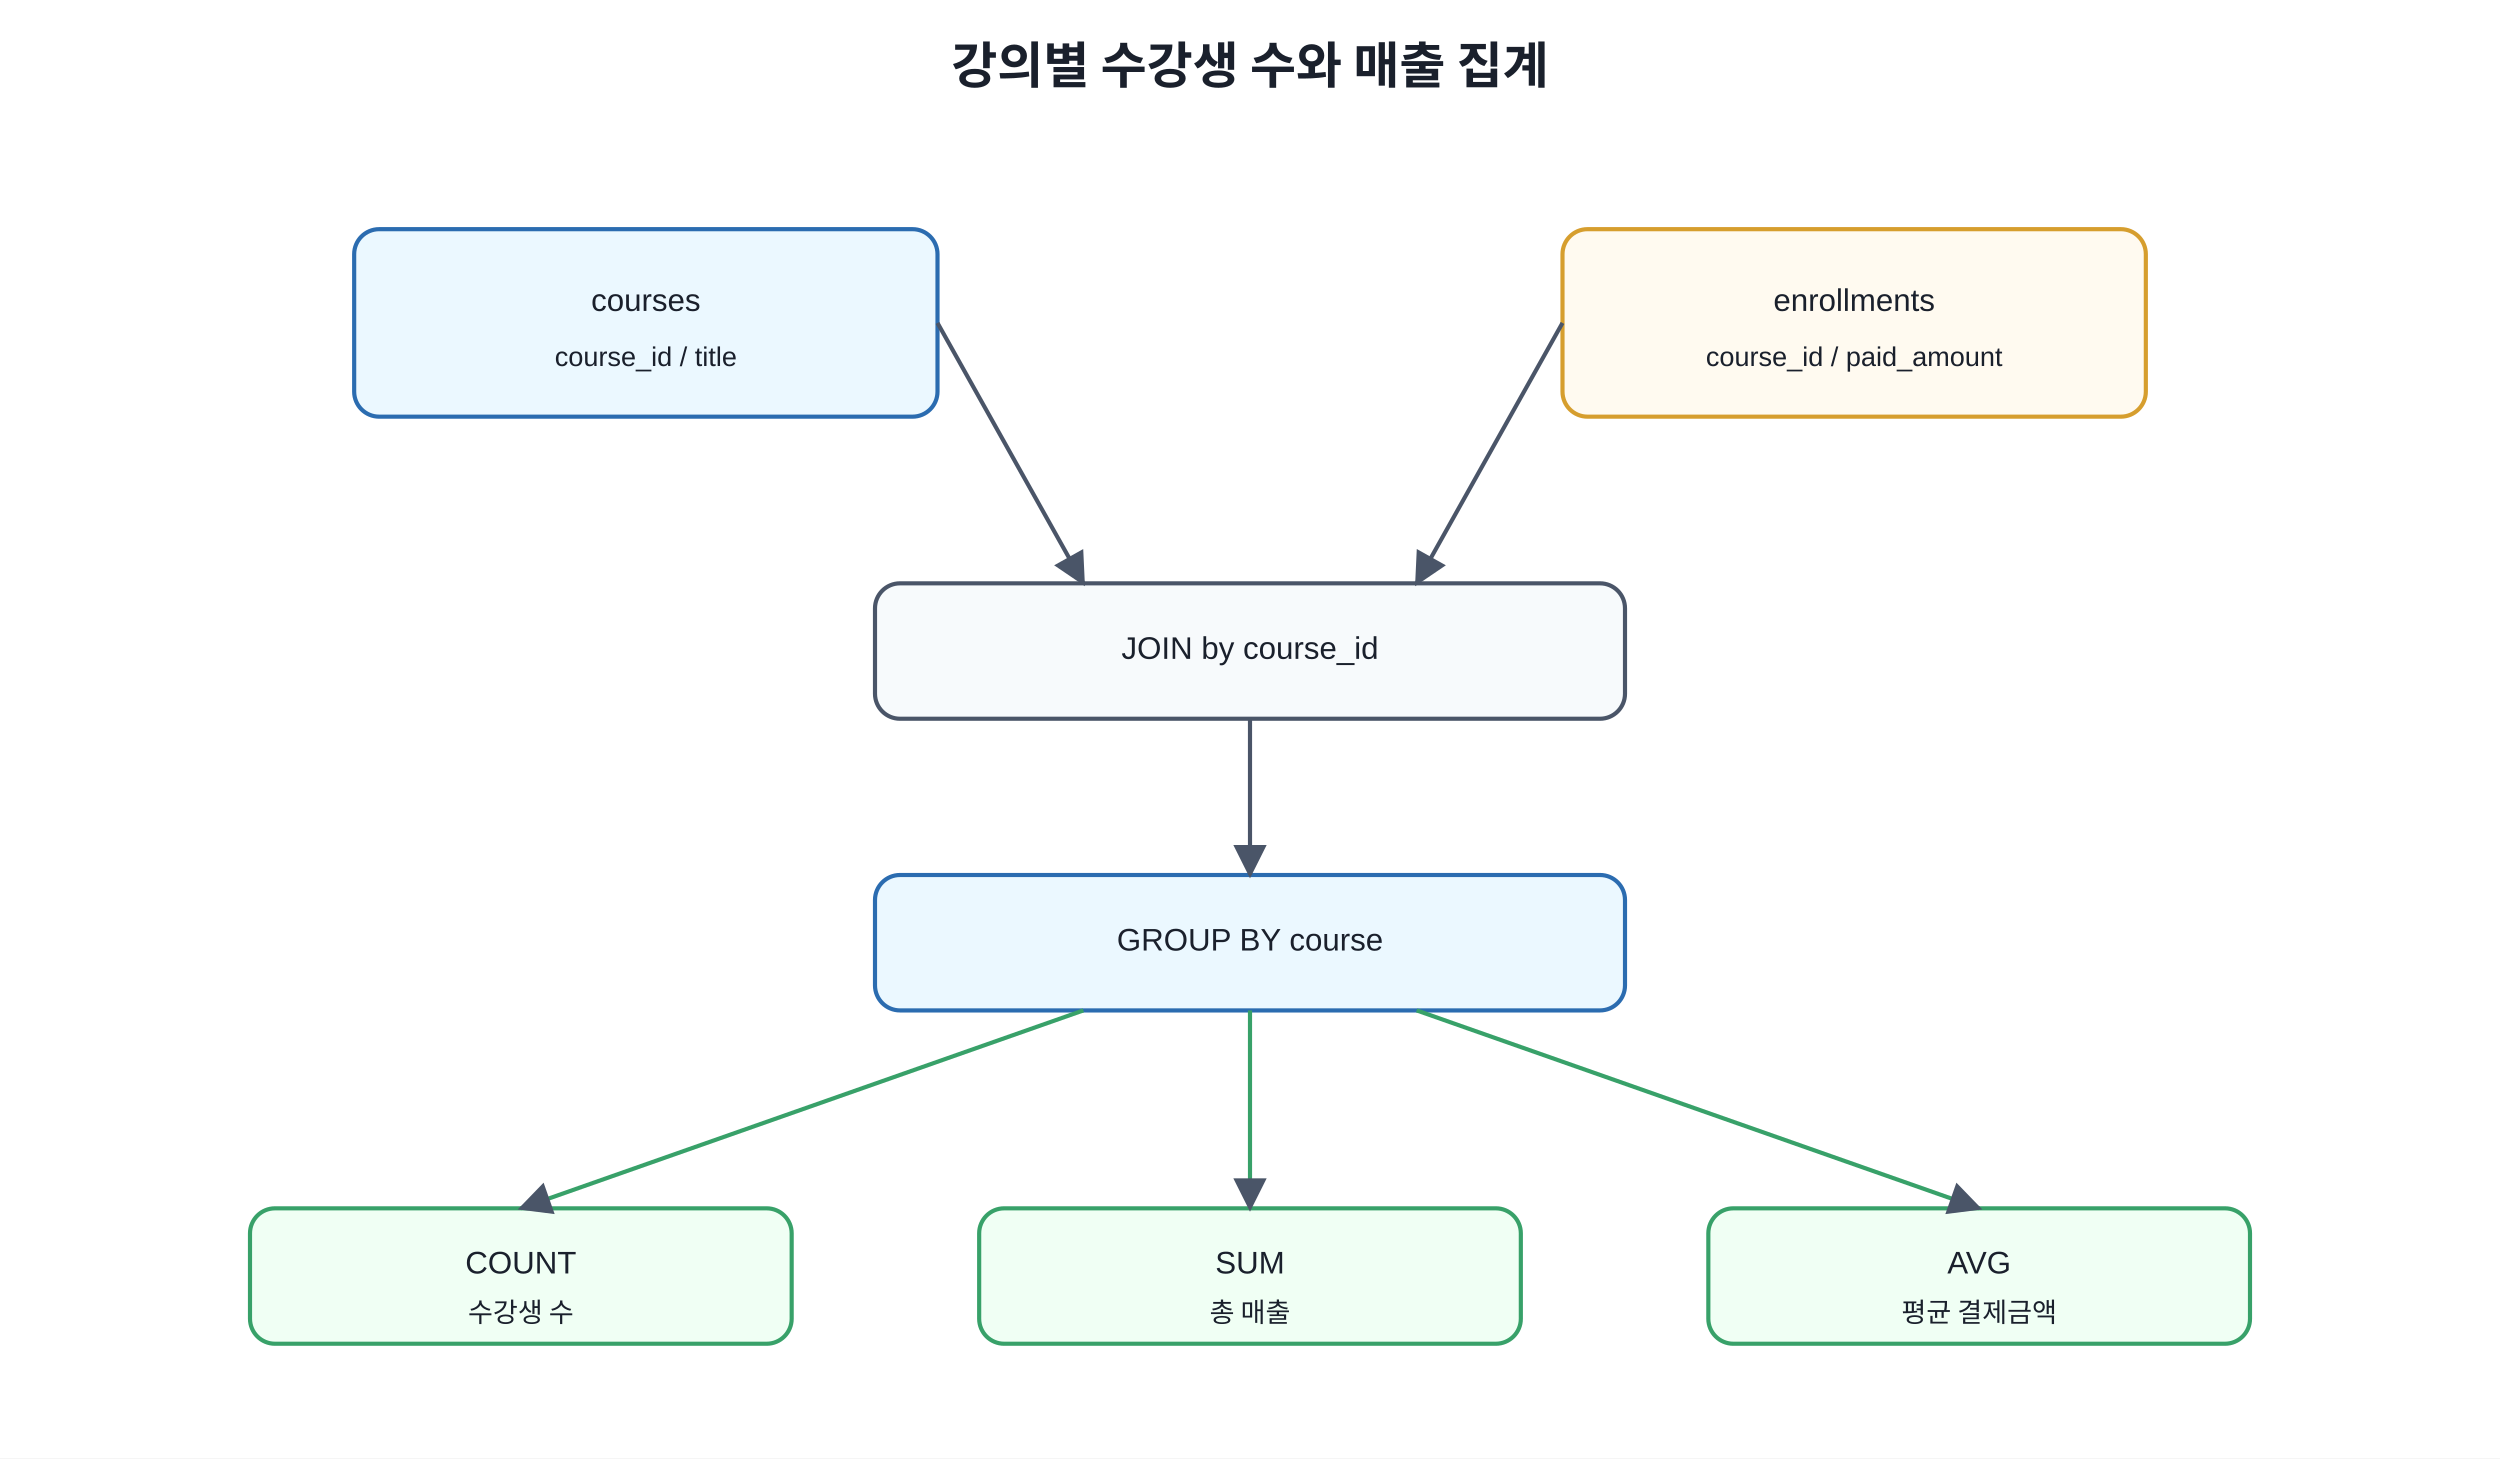
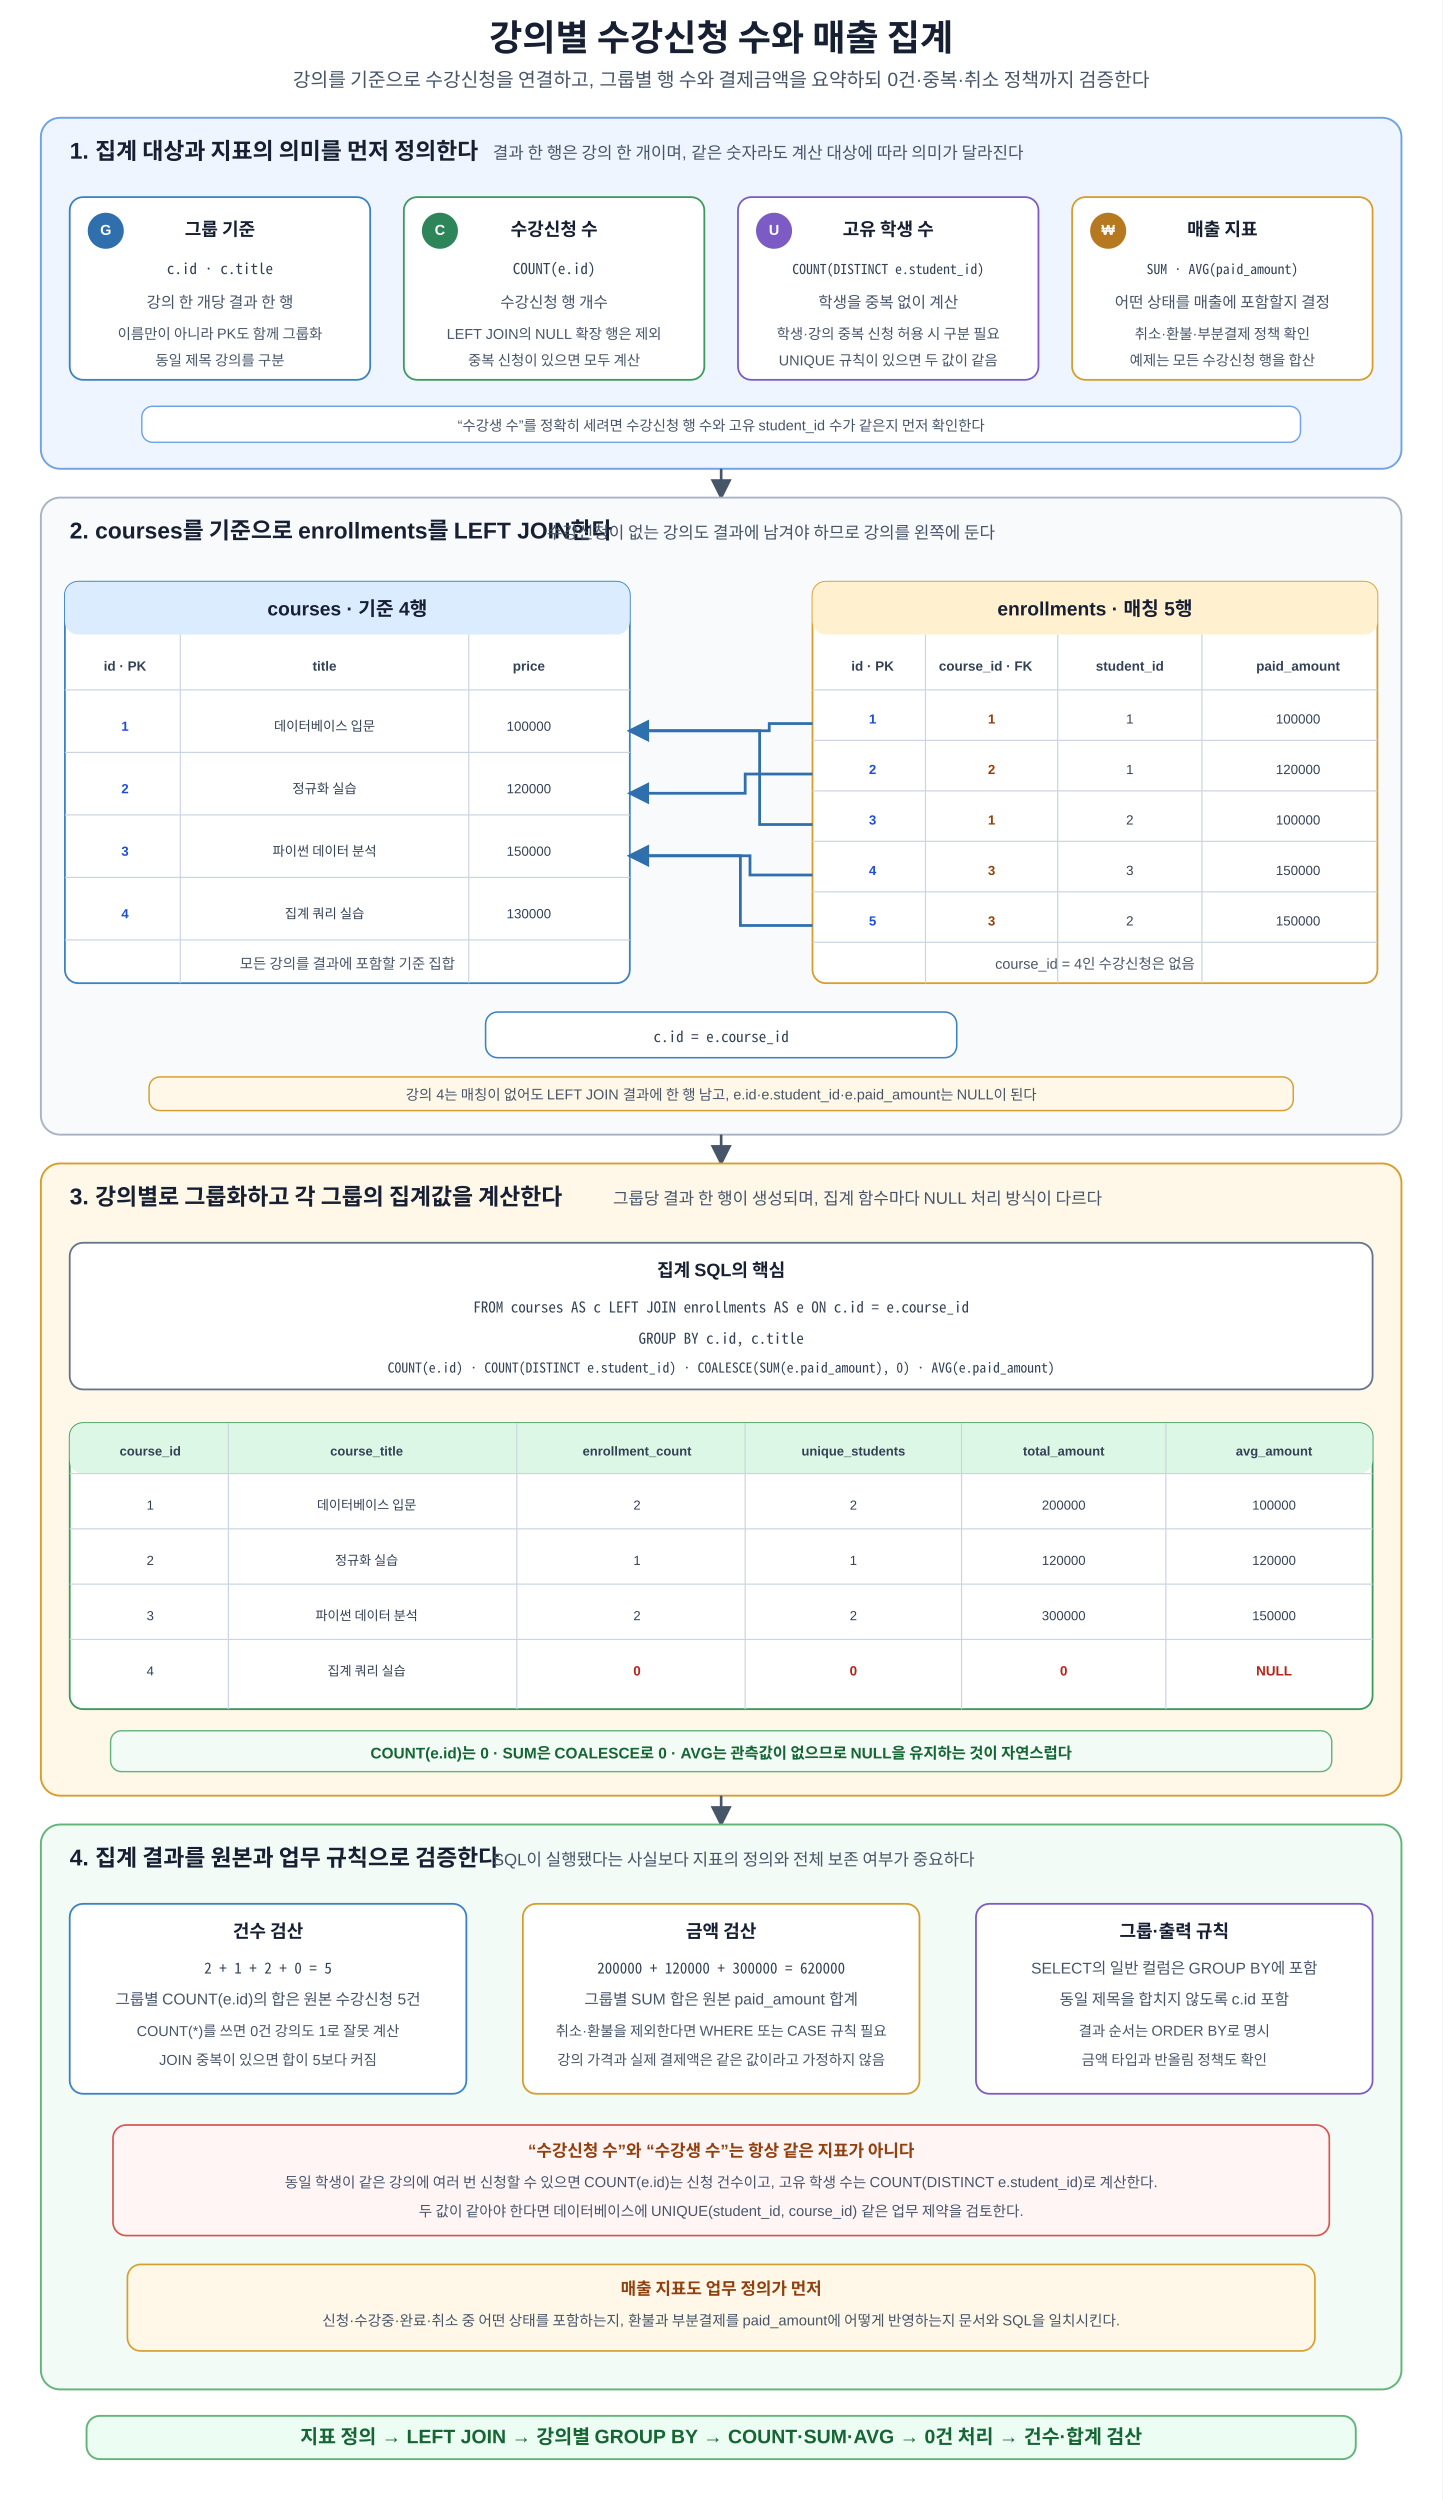
- <svg xmlns="http://www.w3.org/2000/svg" width="1200" height="700" viewBox="0 0 1200 700">
+ <svg xmlns="http://www.w3.org/2000/svg" width="1200" height="2080" viewBox="0 0 1200 2080" role="img" aria-labelledby="title desc" shape-rendering="geometricPrecision">
  <defs>
-     <marker id="a" viewBox="0 0 10 10" refX="9" refY="5" markerWidth="8" markerHeight="8" orient="auto">
-       <path d="M0 0L10 5L0 10z" fill="#4a5568" />
+     <marker id="arrow" viewBox="0 0 10 10" refX="8.7" refY="5" markerWidth="8" markerHeight="8" orient="auto">
+       <path d="M0 0 L10 5 L0 10 Z" fill="#475569" />
    </marker>
-     <style>text{font-family:Malgun Gothic,Apple SD Gothic Neo,Noto Sans KR,Arial,sans-serif;fill:#1a202c}.t{font-size:24px;font-weight:700}.b{fill:#f7fafc;stroke:#4a5568;stroke-width:2;rx:12}.m{fill:#ebf8ff;stroke:#2b6cb0}.g{fill:#f0fff4;stroke:#38a169}.y{fill:#fffaf0;stroke:#d69e2e}.l{font-size:15px;text-anchor:middle;dominant-baseline:middle}.s{font-size:13px;text-anchor:middle;dominant-baseline:middle}</style>
+     <marker id="arrow-blue" viewBox="0 0 10 10" refX="8.7" refY="5" markerWidth="8" markerHeight="8" orient="auto">
+       <path d="M0 0 L10 5 L0 10 Z" fill="#2f6fad" />
+     </marker>
+     <marker id="arrow-green" viewBox="0 0 10 10" refX="8.7" refY="5" markerWidth="8" markerHeight="8" orient="auto">
+       <path d="M0 0 L10 5 L0 10 Z" fill="#2f855a" />
+     </marker>
+     <style>
+       text{font-family:Malgun Gothic,NanumSquare,Apple SD Gothic Neo,Noto Sans KR,Arial,sans-serif;fill:#172033}
+       .title{font-size:30px;font-weight:700;text-anchor:middle}
+       .subtitle{font-size:16px;text-anchor:middle;fill:#475569}
+       .section-title{font-size:19px;font-weight:700}
+       .section-sub{font-size:14px;fill:#475569}
+       .card-title{font-size:15px;font-weight:700;text-anchor:middle}
+       .card-text{font-size:13px;text-anchor:middle;fill:#475569}
+       .card-text-small{font-size:12px;text-anchor:middle;fill:#475569}
+       .mono{font-family:Consolas,D2Coding,Noto Sans Mono CJK KR,Menlo,monospace;font-size:12.5px;text-anchor:middle;fill:#334155}
+       .mono-small{font-family:Consolas,D2Coding,Noto Sans Mono CJK KR,Menlo,monospace;font-size:11.4px;text-anchor:middle;fill:#334155}
+       .badge{font-size:12px;font-weight:700;text-anchor:middle;dominant-baseline:middle;fill:#ffffff}
+       .flow{stroke:#475569;stroke-width:2.2;fill:none;marker-end:url(#arrow)}
+       .ref{stroke:#2f6fad;stroke-width:2.3;fill:none;marker-end:url(#arrow-blue)}
+       .calc{stroke:#2f855a;stroke-width:2.3;fill:none;marker-end:url(#arrow-green)}
+       .table-title{font-size:16px;font-weight:700;text-anchor:middle}
+       .th{font-size:11.2px;font-weight:700;text-anchor:middle;fill:#334155}
+       .cell{font-size:11.1px;text-anchor:middle;fill:#334155}
+       .pk{font-size:11px;font-weight:700;text-anchor:middle;fill:#1d4ed8}
+       .fk{font-size:11px;font-weight:700;text-anchor:middle;fill:#92400e}
+       .zero{font-size:11.2px;font-weight:700;text-anchor:middle;fill:#b42318}
+       .line{stroke:#cbd5e1;stroke-width:1}
+       .result-head{font-size:10.8px;font-weight:700;text-anchor:middle;fill:#334155}
+       .result-cell{font-size:10.9px;text-anchor:middle;fill:#334155}
+       .note-title{font-size:14px;font-weight:700;text-anchor:middle;fill:#92400e}
+       .note-text{font-size:12.2px;text-anchor:middle;fill:#475569}
+       .principle{font-size:16.2px;font-weight:700;text-anchor:middle;fill:#166534}
+       .ok{font-size:12.8px;font-weight:700;text-anchor:middle;fill:#166534}
+       .warn{font-size:12.5px;font-weight:700;text-anchor:middle;fill:#b42318}
+     </style>
  </defs>
-   <rect width="100%" height="100%" fill="white" />
-   <text x="600" y="40" text-anchor="middle" class="t">강의별 수강생 수와 매출 집계</text>
-   <rect x="170" y="110" width="280" height="90" class="b m" />
-   <text x="310" y="145" class="l">courses</text>
-   <text x="310" y="172" class="s">course_id / title</text>
-   <rect x="750" y="110" width="280" height="90" class="b y" />
-   <text x="890" y="145" class="l">enrollments</text>
-   <text x="890" y="172" class="s">course_id / paid_amount</text>
-   <rect x="420" y="280" width="360" height="65" class="b" />
-   <text x="600" y="312" class="l">JOIN by course_id</text>
-   <rect x="420" y="420" width="360" height="65" class="b m" />
-   <text x="600" y="452" class="l">GROUP BY course</text>
-   <rect x="120" y="580" width="260" height="65" class="b g" />
-   <text x="250" y="607" class="l">COUNT</text>
-   <text x="250" y="630" class="s">수강생 수</text>
-   <rect x="470" y="580" width="260" height="65" class="b g" />
-   <text x="600" y="607" class="l">SUM</text>
-   <text x="600" y="630" class="s">총 매출</text>
-   <rect x="820" y="580" width="260" height="65" class="b g" />
-   <text x="950" y="607" class="l">AVG</text>
-   <text x="950" y="630" class="s">평균 결제금액</text>
-   <line x1="450" y1="155" x2="520" y2="280" stroke="#4a5568" stroke-width="2" marker-end="url(#a)" />
-   <line x1="750" y1="155" x2="680" y2="280" stroke="#4a5568" stroke-width="2" marker-end="url(#a)" />
-   <line x1="600" y1="345" x2="600" y2="420" stroke="#4a5568" stroke-width="2" marker-end="url(#a)" />
-   <line x1="520" y1="485" x2="250" y2="580" stroke="#38a169" stroke-width="2" marker-end="url(#a)" />
-   <line x1="600" y1="485" x2="600" y2="580" stroke="#38a169" stroke-width="2" marker-end="url(#a)" />
-   <line x1="680" y1="485" x2="950" y2="580" stroke="#38a169" stroke-width="2" marker-end="url(#a)" />
+   <rect width="1200" height="2080" fill="#ffffff" />
+   <text x="600" y="42" class="title">강의별 수강신청 수와 매출 집계</text>
+   <text x="600" y="72" class="subtitle">강의를 기준으로 수강신청을 연결하고, 그룹별 행 수와 결제금액을 요약하되 0건·중복·취소 정책까지 검증한다</text>
+   <rect x="34" y="98" width="1132" height="292" rx="16" fill="#eef5ff" stroke="#6fa2e8" stroke-width="1.6" />
+   <text x="58" y="132" class="section-title">1. 집계 대상과 지표의 의미를 먼저 정의한다</text>
+   <text x="410" y="132" class="section-sub">결과 한 행은 강의 한 개이며, 같은 숫자라도 계산 대상에 따라 의미가 달라진다</text>
+   <rect x="58" y="164" width="250" height="152" rx="11" fill="#ffffff" stroke="#3b82c4" stroke-width="1.5" />
+   <circle cx="88" cy="192" r="15" fill="#2f6fad" />
+   <text x="88" y="192" class="badge">G</text>
+   <text x="183" y="196" class="card-title">그룹 기준</text>
+   <text x="183" y="228" class="mono">c.id · c.title</text>
+   <text x="183" y="256" class="card-text">강의 한 개당 결과 한 행</text>
+   <text x="183" y="282" class="card-text-small">이름만이 아니라 PK도 함께 그룹화</text>
+   <text x="183" y="304" class="card-text-small">동일 제목 강의를 구분</text>
+   <rect x="336" y="164" width="250" height="152" rx="11" fill="#ffffff" stroke="#3c9a5f" stroke-width="1.5" />
+   <circle cx="366" cy="192" r="15" fill="#2f855a" />
+   <text x="366" y="192" class="badge">C</text>
+   <text x="461" y="196" class="card-title">수강신청 수</text>
+   <text x="461" y="228" class="mono">COUNT(e.id)</text>
+   <text x="461" y="256" class="card-text">수강신청 행 개수</text>
+   <text x="461" y="282" class="card-text-small">LEFT JOIN의 NULL 확장 행은 제외</text>
+   <text x="461" y="304" class="card-text-small">중복 신청이 있으면 모두 계산</text>
+   <rect x="614" y="164" width="250" height="152" rx="11" fill="#ffffff" stroke="#7c5cc4" stroke-width="1.5" />
+   <circle cx="644" cy="192" r="15" fill="#7c5cc4" />
+   <text x="644" y="192" class="badge">U</text>
+   <text x="739" y="196" class="card-title">고유 학생 수</text>
+   <text x="739" y="228" class="mono-small">COUNT(DISTINCT e.student_id)</text>
+   <text x="739" y="256" class="card-text">학생을 중복 없이 계산</text>
+   <text x="739" y="282" class="card-text-small">학생·강의 중복 신청 허용 시 구분 필요</text>
+   <text x="739" y="304" class="card-text-small">UNIQUE 규칙이 있으면 두 값이 같음</text>
+   <rect x="892" y="164" width="250" height="152" rx="11" fill="#ffffff" stroke="#d69e2e" stroke-width="1.5" />
+   <circle cx="922" cy="192" r="15" fill="#b7791f" />
+   <text x="922" y="192" class="badge">₩</text>
+   <text x="1017" y="196" class="card-title">매출 지표</text>
+   <text x="1017" y="228" class="mono-small">SUM · AVG(paid_amount)</text>
+   <text x="1017" y="256" class="card-text">어떤 상태를 매출에 포함할지 결정</text>
+   <text x="1017" y="282" class="card-text-small">취소·환불·부분결제 정책 확인</text>
+   <text x="1017" y="304" class="card-text-small">예제는 모든 수강신청 행을 합산</text>
+   <rect x="118" y="338" width="964" height="30" rx="9" fill="#ffffff" stroke="#6fa2e8" stroke-width="1.2" />
+   <text x="600" y="358" class="card-text-small">“수강생 수”를 정확히 세려면 수강신청 행 수와 고유 student_id 수가 같은지 먼저 확인한다</text>
+   <path d="M600 390V414" class="flow" />
+   <rect x="34" y="414" width="1132" height="530" rx="16" fill="#f8fafc" stroke="#a8b3c4" stroke-width="1.6" />
+   <text x="58" y="448" class="section-title">2. courses를 기준으로 enrollments를 LEFT JOIN한다</text>
+   <text x="455" y="448" class="section-sub">수강신청이 없는 강의도 결과에 남겨야 하므로 강의를 왼쪽에 둔다</text>
+   <rect x="54" y="484" width="470" height="334" rx="11" fill="#ffffff" stroke="#3b82c4" stroke-width="1.5" />
+   <rect x="54" y="484" width="470" height="44" rx="11" fill="#dcecff" />
+   <text x="289" y="512" class="table-title">courses · 기준 4행</text>
+   <text x="104" y="558" class="th">id · PK</text>
+   <text x="270" y="558" class="th">title</text>
+   <text x="440" y="558" class="th">price</text>
+   <line x1="54" y1="574" x2="524" y2="574" class="line" />
+   <line x1="54" y1="626" x2="524" y2="626" class="line" />
+   <line x1="54" y1="678" x2="524" y2="678" class="line" />
+   <line x1="54" y1="730" x2="524" y2="730" class="line" />
+   <line x1="54" y1="782" x2="524" y2="782" class="line" />
+   <line x1="150" y1="528" x2="150" y2="818" class="line" />
+   <line x1="390" y1="528" x2="390" y2="818" class="line" />
+   <text x="104" y="608" class="pk">1</text>
+   <text x="270" y="608" class="cell">데이터베이스 입문</text>
+   <text x="440" y="608" class="cell">100000</text>
+   <text x="104" y="660" class="pk">2</text>
+   <text x="270" y="660" class="cell">정규화 실습</text>
+   <text x="440" y="660" class="cell">120000</text>
+   <text x="104" y="712" class="pk">3</text>
+   <text x="270" y="712" class="cell">파이썬 데이터 분석</text>
+   <text x="440" y="712" class="cell">150000</text>
+   <text x="104" y="764" class="pk">4</text>
+   <text x="270" y="764" class="cell">집계 쿼리 실습</text>
+   <text x="440" y="764" class="cell">130000</text>
+   <text x="289" y="806" class="card-text-small">모든 강의를 결과에 포함할 기준 집합</text>
+   <rect x="676" y="484" width="470" height="334" rx="11" fill="#ffffff" stroke="#d69e2e" stroke-width="1.5" />
+   <rect x="676" y="484" width="470" height="44" rx="11" fill="#fff1cf" />
+   <text x="911" y="512" class="table-title">enrollments · 매칭 5행</text>
+   <text x="726" y="558" class="th">id · PK</text>
+   <text x="820" y="558" class="th">course_id · FK</text>
+   <text x="940" y="558" class="th">student_id</text>
+   <text x="1080" y="558" class="th">paid_amount</text>
+   <line x1="676" y1="574" x2="1146" y2="574" class="line" />
+   <line x1="676" y1="616" x2="1146" y2="616" class="line" />
+   <line x1="676" y1="658" x2="1146" y2="658" class="line" />
+   <line x1="676" y1="700" x2="1146" y2="700" class="line" />
+   <line x1="676" y1="742" x2="1146" y2="742" class="line" />
+   <line x1="676" y1="784" x2="1146" y2="784" class="line" />
+   <line x1="770" y1="528" x2="770" y2="818" class="line" />
+   <line x1="880" y1="528" x2="880" y2="818" class="line" />
+   <line x1="1000" y1="528" x2="1000" y2="818" class="line" />
+   <text x="726" y="602" class="pk">1</text>
+   <text x="825" y="602" class="fk">1</text>
+   <text x="940" y="602" class="cell">1</text>
+   <text x="1080" y="602" class="cell">100000</text>
+   <text x="726" y="644" class="pk">2</text>
+   <text x="825" y="644" class="fk">2</text>
+   <text x="940" y="644" class="cell">1</text>
+   <text x="1080" y="644" class="cell">120000</text>
+   <text x="726" y="686" class="pk">3</text>
+   <text x="825" y="686" class="fk">1</text>
+   <text x="940" y="686" class="cell">2</text>
+   <text x="1080" y="686" class="cell">100000</text>
+   <text x="726" y="728" class="pk">4</text>
+   <text x="825" y="728" class="fk">3</text>
+   <text x="940" y="728" class="cell">3</text>
+   <text x="1080" y="728" class="cell">150000</text>
+   <text x="726" y="770" class="pk">5</text>
+   <text x="825" y="770" class="fk">3</text>
+   <text x="940" y="770" class="cell">2</text>
+   <text x="1080" y="770" class="cell">150000</text>
+   <text x="911" y="806" class="card-text-small">course_id = 4인 수강신청은 없음</text>
+   <path d="M676 644H620V660H524" class="ref" />
+   <path d="M676 602H640V608H524" class="ref" />
+   <path d="M676 686H632V608H524" class="ref" />
+   <path d="M676 728H624V712H524" class="ref" />
+   <path d="M676 770H616V712H524" class="ref" />
+   <rect x="404" y="842" width="392" height="38" rx="10" fill="#ffffff" stroke="#3b82c4" stroke-width="1.3" />
+   <text x="600" y="867" class="mono">c.id = e.course_id</text>
+   <rect x="124" y="896" width="952" height="28" rx="9" fill="#fff8e8" stroke="#d69e2e" stroke-width="1.2" />
+   <text x="600" y="915" class="card-text-small">강의 4는 매칭이 없어도 LEFT JOIN 결과에 한 행 남고, e.id·e.student_id·e.paid_amount는 NULL이 된다</text>
+   <path d="M600 944V968" class="flow" />
+   <rect x="34" y="968" width="1132" height="526" rx="16" fill="#fff8e8" stroke="#d69e2e" stroke-width="1.6" />
+   <text x="58" y="1002" class="section-title">3. 강의별로 그룹화하고 각 그룹의 집계값을 계산한다</text>
+   <text x="510" y="1002" class="section-sub">그룹당 결과 한 행이 생성되며, 집계 함수마다 NULL 처리 방식이 다르다</text>
+   <rect x="58" y="1034" width="1084" height="122" rx="11" fill="#ffffff" stroke="#64748b" stroke-width="1.5" />
+   <text x="600" y="1062" class="card-title">집계 SQL의 핵심</text>
+   <text x="600" y="1092" class="mono">FROM courses AS c LEFT JOIN enrollments AS e ON c.id = e.course_id</text>
+   <text x="600" y="1118" class="mono">GROUP BY c.id, c.title</text>
+   <text x="600" y="1142" class="mono-small">COUNT(e.id) · COUNT(DISTINCT e.student_id) · COALESCE(SUM(e.paid_amount), 0) · AVG(e.paid_amount)</text>
+   <rect x="58" y="1184" width="1084" height="238" rx="11" fill="#ffffff" stroke="#3c9a5f" stroke-width="1.5" />
+   <rect x="58" y="1184" width="1084" height="42" rx="11" fill="#dcf7e5" />
+   <text x="125" y="1211" class="result-head">course_id</text>
+   <text x="305" y="1211" class="result-head">course_title</text>
+   <text x="530" y="1211" class="result-head">enrollment_count</text>
+   <text x="710" y="1211" class="result-head">unique_students</text>
+   <text x="885" y="1211" class="result-head">total_amount</text>
+   <text x="1060" y="1211" class="result-head">avg_amount</text>
+   <line x1="58" y1="1226" x2="1142" y2="1226" class="line" />
+   <line x1="58" y1="1272" x2="1142" y2="1272" class="line" />
+   <line x1="58" y1="1318" x2="1142" y2="1318" class="line" />
+   <line x1="58" y1="1364" x2="1142" y2="1364" class="line" />
+   <line x1="190" y1="1184" x2="190" y2="1422" class="line" />
+   <line x1="430" y1="1184" x2="430" y2="1422" class="line" />
+   <line x1="620" y1="1184" x2="620" y2="1422" class="line" />
+   <line x1="800" y1="1184" x2="800" y2="1422" class="line" />
+   <line x1="970" y1="1184" x2="970" y2="1422" class="line" />
+   <text x="125" y="1256" class="result-cell">1</text>
+   <text x="305" y="1256" class="result-cell">데이터베이스 입문</text>
+   <text x="530" y="1256" class="result-cell">2</text>
+   <text x="710" y="1256" class="result-cell">2</text>
+   <text x="885" y="1256" class="result-cell">200000</text>
+   <text x="1060" y="1256" class="result-cell">100000</text>
+   <text x="125" y="1302" class="result-cell">2</text>
+   <text x="305" y="1302" class="result-cell">정규화 실습</text>
+   <text x="530" y="1302" class="result-cell">1</text>
+   <text x="710" y="1302" class="result-cell">1</text>
+   <text x="885" y="1302" class="result-cell">120000</text>
+   <text x="1060" y="1302" class="result-cell">120000</text>
+   <text x="125" y="1348" class="result-cell">3</text>
+   <text x="305" y="1348" class="result-cell">파이썬 데이터 분석</text>
+   <text x="530" y="1348" class="result-cell">2</text>
+   <text x="710" y="1348" class="result-cell">2</text>
+   <text x="885" y="1348" class="result-cell">300000</text>
+   <text x="1060" y="1348" class="result-cell">150000</text>
+   <text x="125" y="1394" class="result-cell">4</text>
+   <text x="305" y="1394" class="result-cell">집계 쿼리 실습</text>
+   <text x="530" y="1394" class="zero">0</text>
+   <text x="710" y="1394" class="zero">0</text>
+   <text x="885" y="1394" class="zero">0</text>
+   <text x="1060" y="1394" class="zero">NULL</text>
+   <rect x="92" y="1440" width="1016" height="34" rx="9" fill="#f2fbf5" stroke="#62b47a" stroke-width="1.2" />
+   <text x="600" y="1463" class="ok">COUNT(e.id)는 0 · SUM은 COALESCE로 0 · AVG는 관측값이 없으므로 NULL을 유지하는 것이 자연스럽다</text>
+   <path d="M600 1494V1518" class="flow" />
+   <rect x="34" y="1518" width="1132" height="470" rx="16" fill="#f2fbf5" stroke="#62b47a" stroke-width="1.6" />
+   <text x="58" y="1552" class="section-title">4. 집계 결과를 원본과 업무 규칙으로 검증한다</text>
+   <text x="410" y="1552" class="section-sub">SQL이 실행됐다는 사실보다 지표의 정의와 전체 보존 여부가 중요하다</text>
+   <rect x="58" y="1584" width="330" height="158" rx="11" fill="#ffffff" stroke="#3b82c4" stroke-width="1.5" />
+   <text x="223" y="1612" class="card-title">건수 검산</text>
+   <text x="223" y="1642" class="mono">2 + 1 + 2 + 0 = 5</text>
+   <text x="223" y="1668" class="card-text">그룹별 COUNT(e.id)의 합은 원본 수강신청 5건</text>
+   <text x="223" y="1694" class="card-text-small">COUNT(*)를 쓰면 0건 강의도 1로 잘못 계산</text>
+   <text x="223" y="1718" class="card-text-small">JOIN 중복이 있으면 합이 5보다 커짐</text>
+   <rect x="435" y="1584" width="330" height="158" rx="11" fill="#ffffff" stroke="#d69e2e" stroke-width="1.5" />
+   <text x="600" y="1612" class="card-title">금액 검산</text>
+   <text x="600" y="1642" class="mono">200000 + 120000 + 300000 = 620000</text>
+   <text x="600" y="1668" class="card-text">그룹별 SUM 합은 원본 paid_amount 합계</text>
+   <text x="600" y="1694" class="card-text-small">취소·환불을 제외한다면 WHERE 또는 CASE 규칙 필요</text>
+   <text x="600" y="1718" class="card-text-small">강의 가격과 실제 결제액은 같은 값이라고 가정하지 않음</text>
+   <rect x="812" y="1584" width="330" height="158" rx="11" fill="#ffffff" stroke="#7c5cc4" stroke-width="1.5" />
+   <text x="977" y="1612" class="card-title">그룹·출력 규칙</text>
+   <text x="977" y="1642" class="card-text">SELECT의 일반 컬럼은 GROUP BY에 포함</text>
+   <text x="977" y="1668" class="card-text">동일 제목을 합치지 않도록 c.id 포함</text>
+   <text x="977" y="1694" class="card-text-small">결과 순서는 ORDER BY로 명시</text>
+   <text x="977" y="1718" class="card-text-small">금액 타입과 반올림 정책도 확인</text>
+   <rect x="94" y="1768" width="1012" height="92" rx="11" fill="#fff5f5" stroke="#d9534f" stroke-width="1.4" />
+   <text x="600" y="1794" class="note-title">“수강신청 수”와 “수강생 수”는 항상 같은 지표가 아니다</text>
+   <text x="600" y="1820" class="note-text">동일 학생이 같은 강의에 여러 번 신청할 수 있으면 COUNT(e.id)는 신청 건수이고, 고유 학생 수는 COUNT(DISTINCT e.student_id)로 계산한다.</text>
+   <text x="600" y="1844" class="note-text">두 값이 같아야 한다면 데이터베이스에 UNIQUE(student_id, course_id) 같은 업무 제약을 검토한다.</text>
+   <rect x="106" y="1884" width="988" height="72" rx="11" fill="#fff8e8" stroke="#d69e2e" stroke-width="1.4" />
+   <text x="600" y="1909" class="note-title">매출 지표도 업무 정의가 먼저</text>
+   <text x="600" y="1935" class="note-text">신청·수강중·완료·취소 중 어떤 상태를 포함하는지, 환불과 부분결제를 paid_amount에 어떻게 반영하는지 문서와 SQL을 일치시킨다.</text>
+   <rect x="72" y="2010" width="1056" height="36" rx="11" fill="#ecfdf3" stroke="#62b47a" stroke-width="1.6" />
+   <text x="600" y="2033" class="principle">지표 정의 → LEFT JOIN → 강의별 GROUP BY → COUNT·SUM·AVG → 0건 처리 → 건수·합계 검산</text>
</svg>
